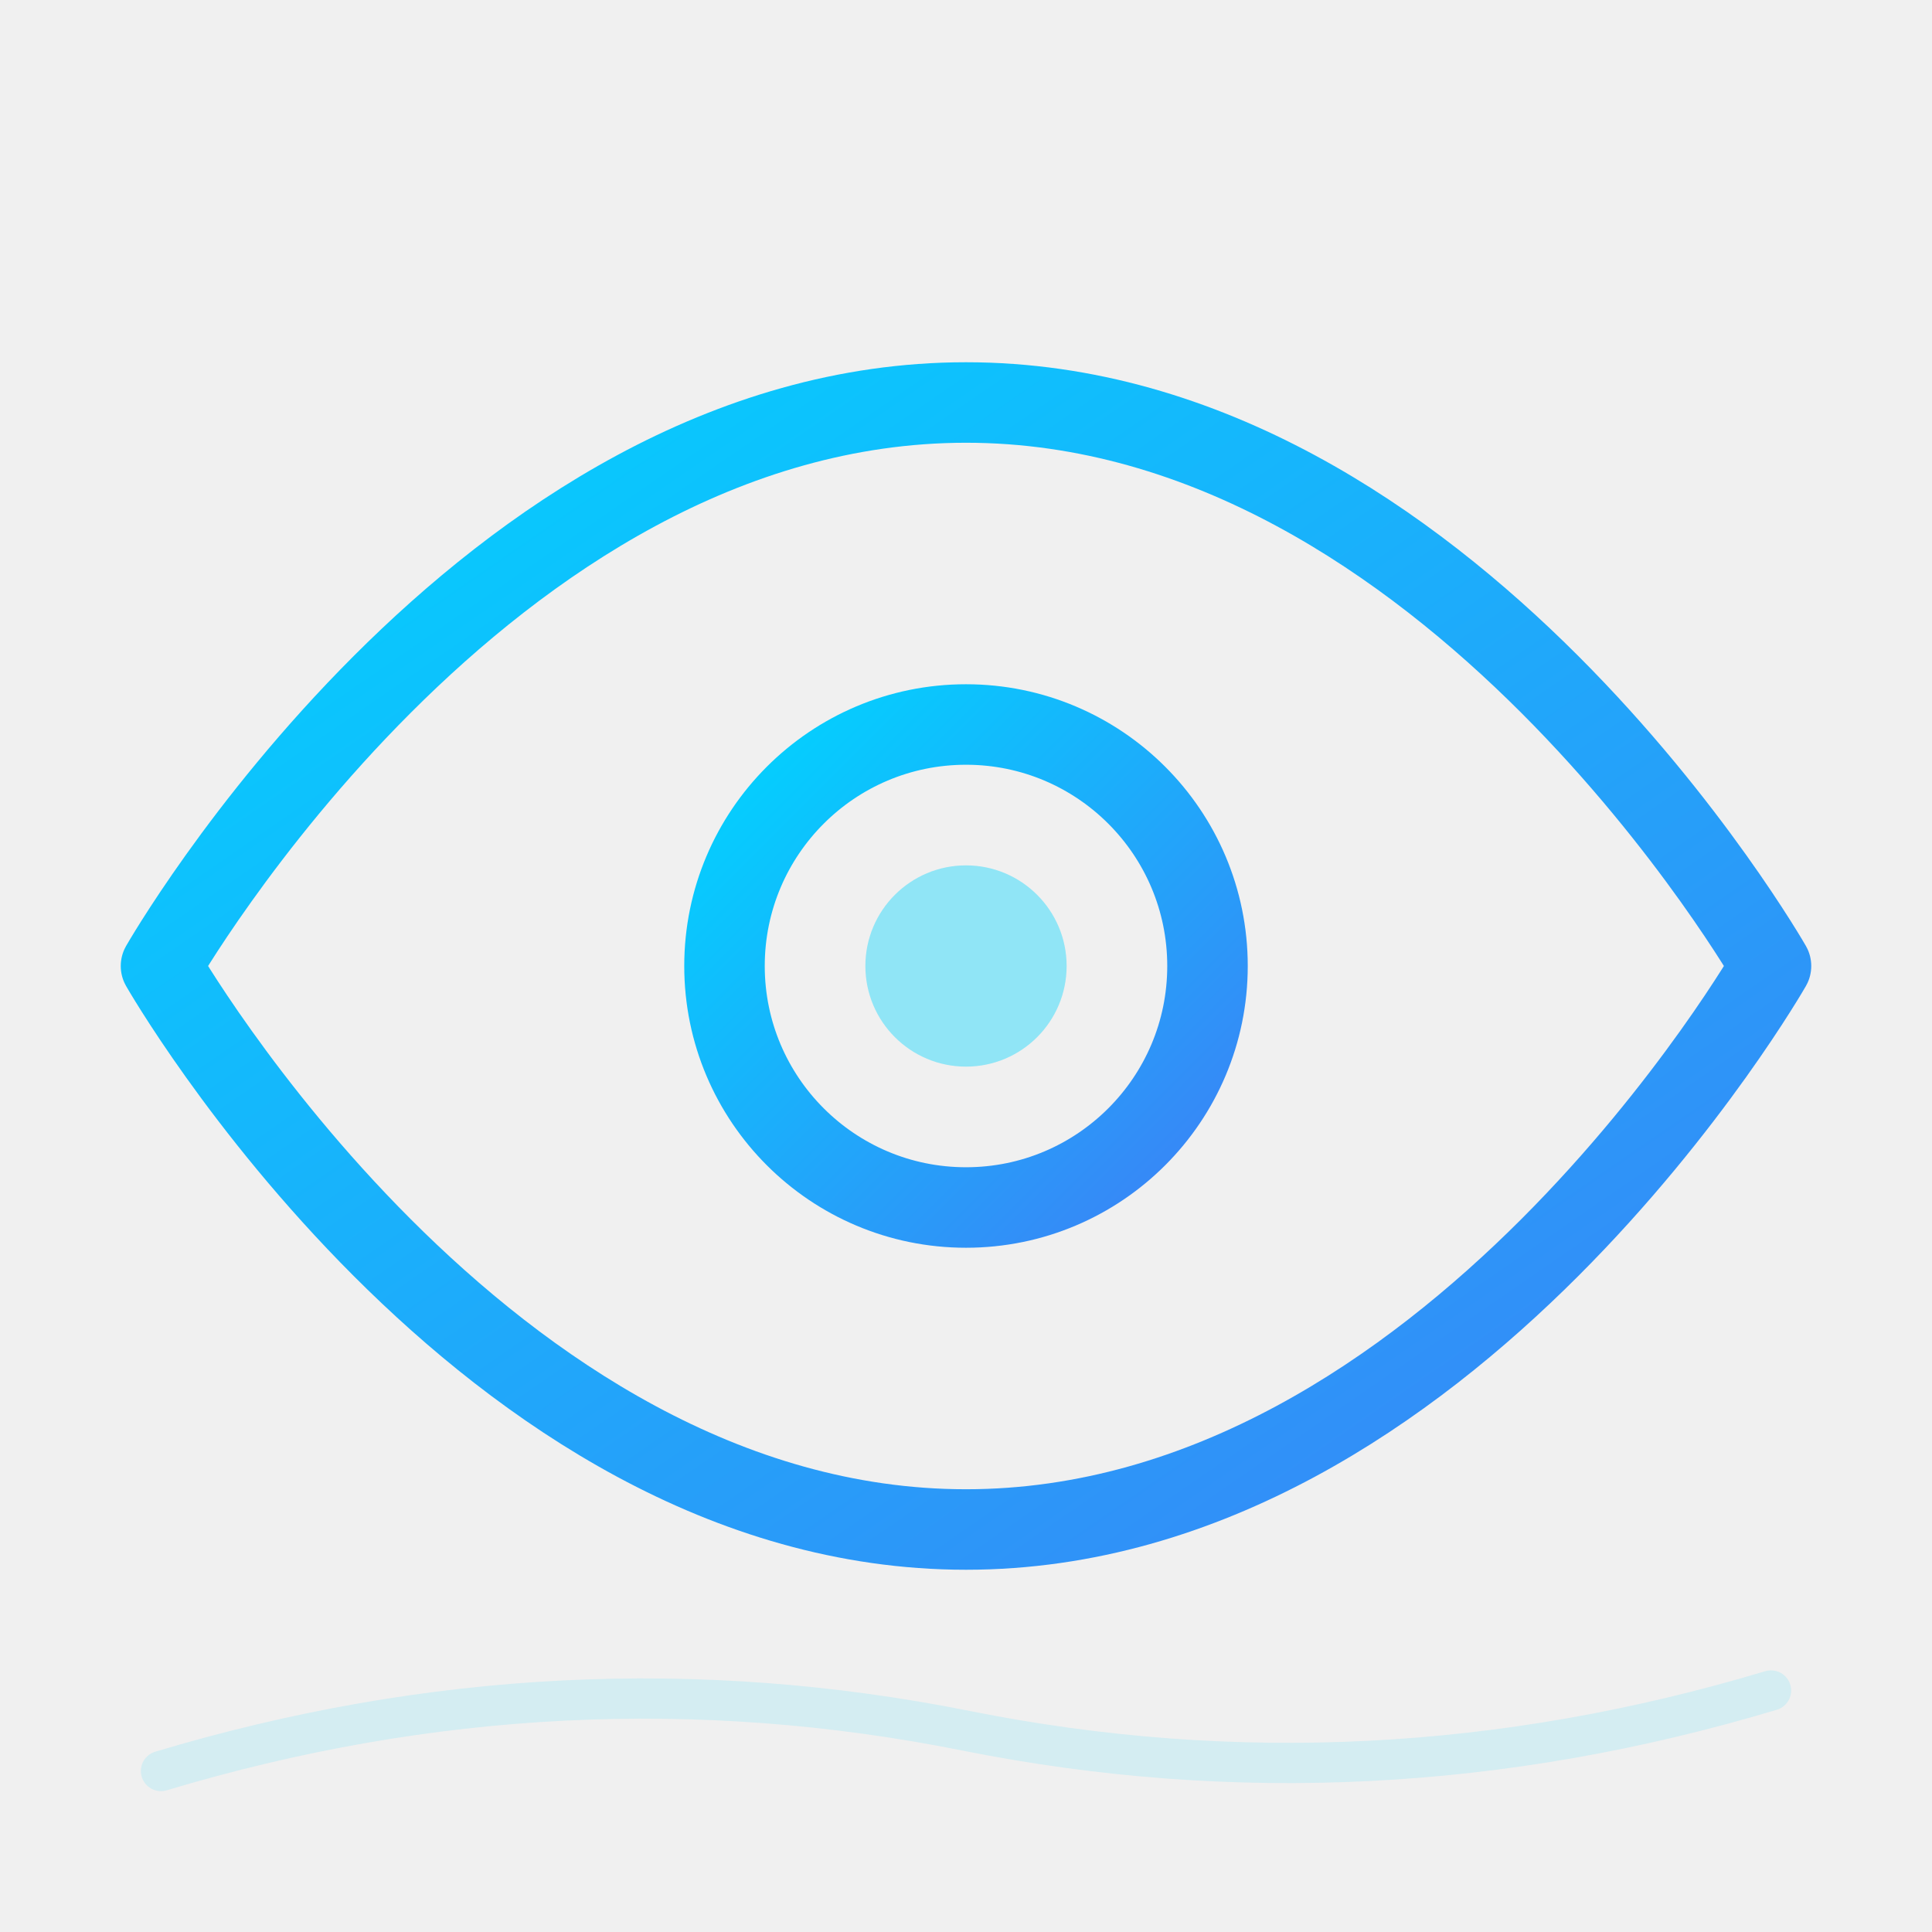
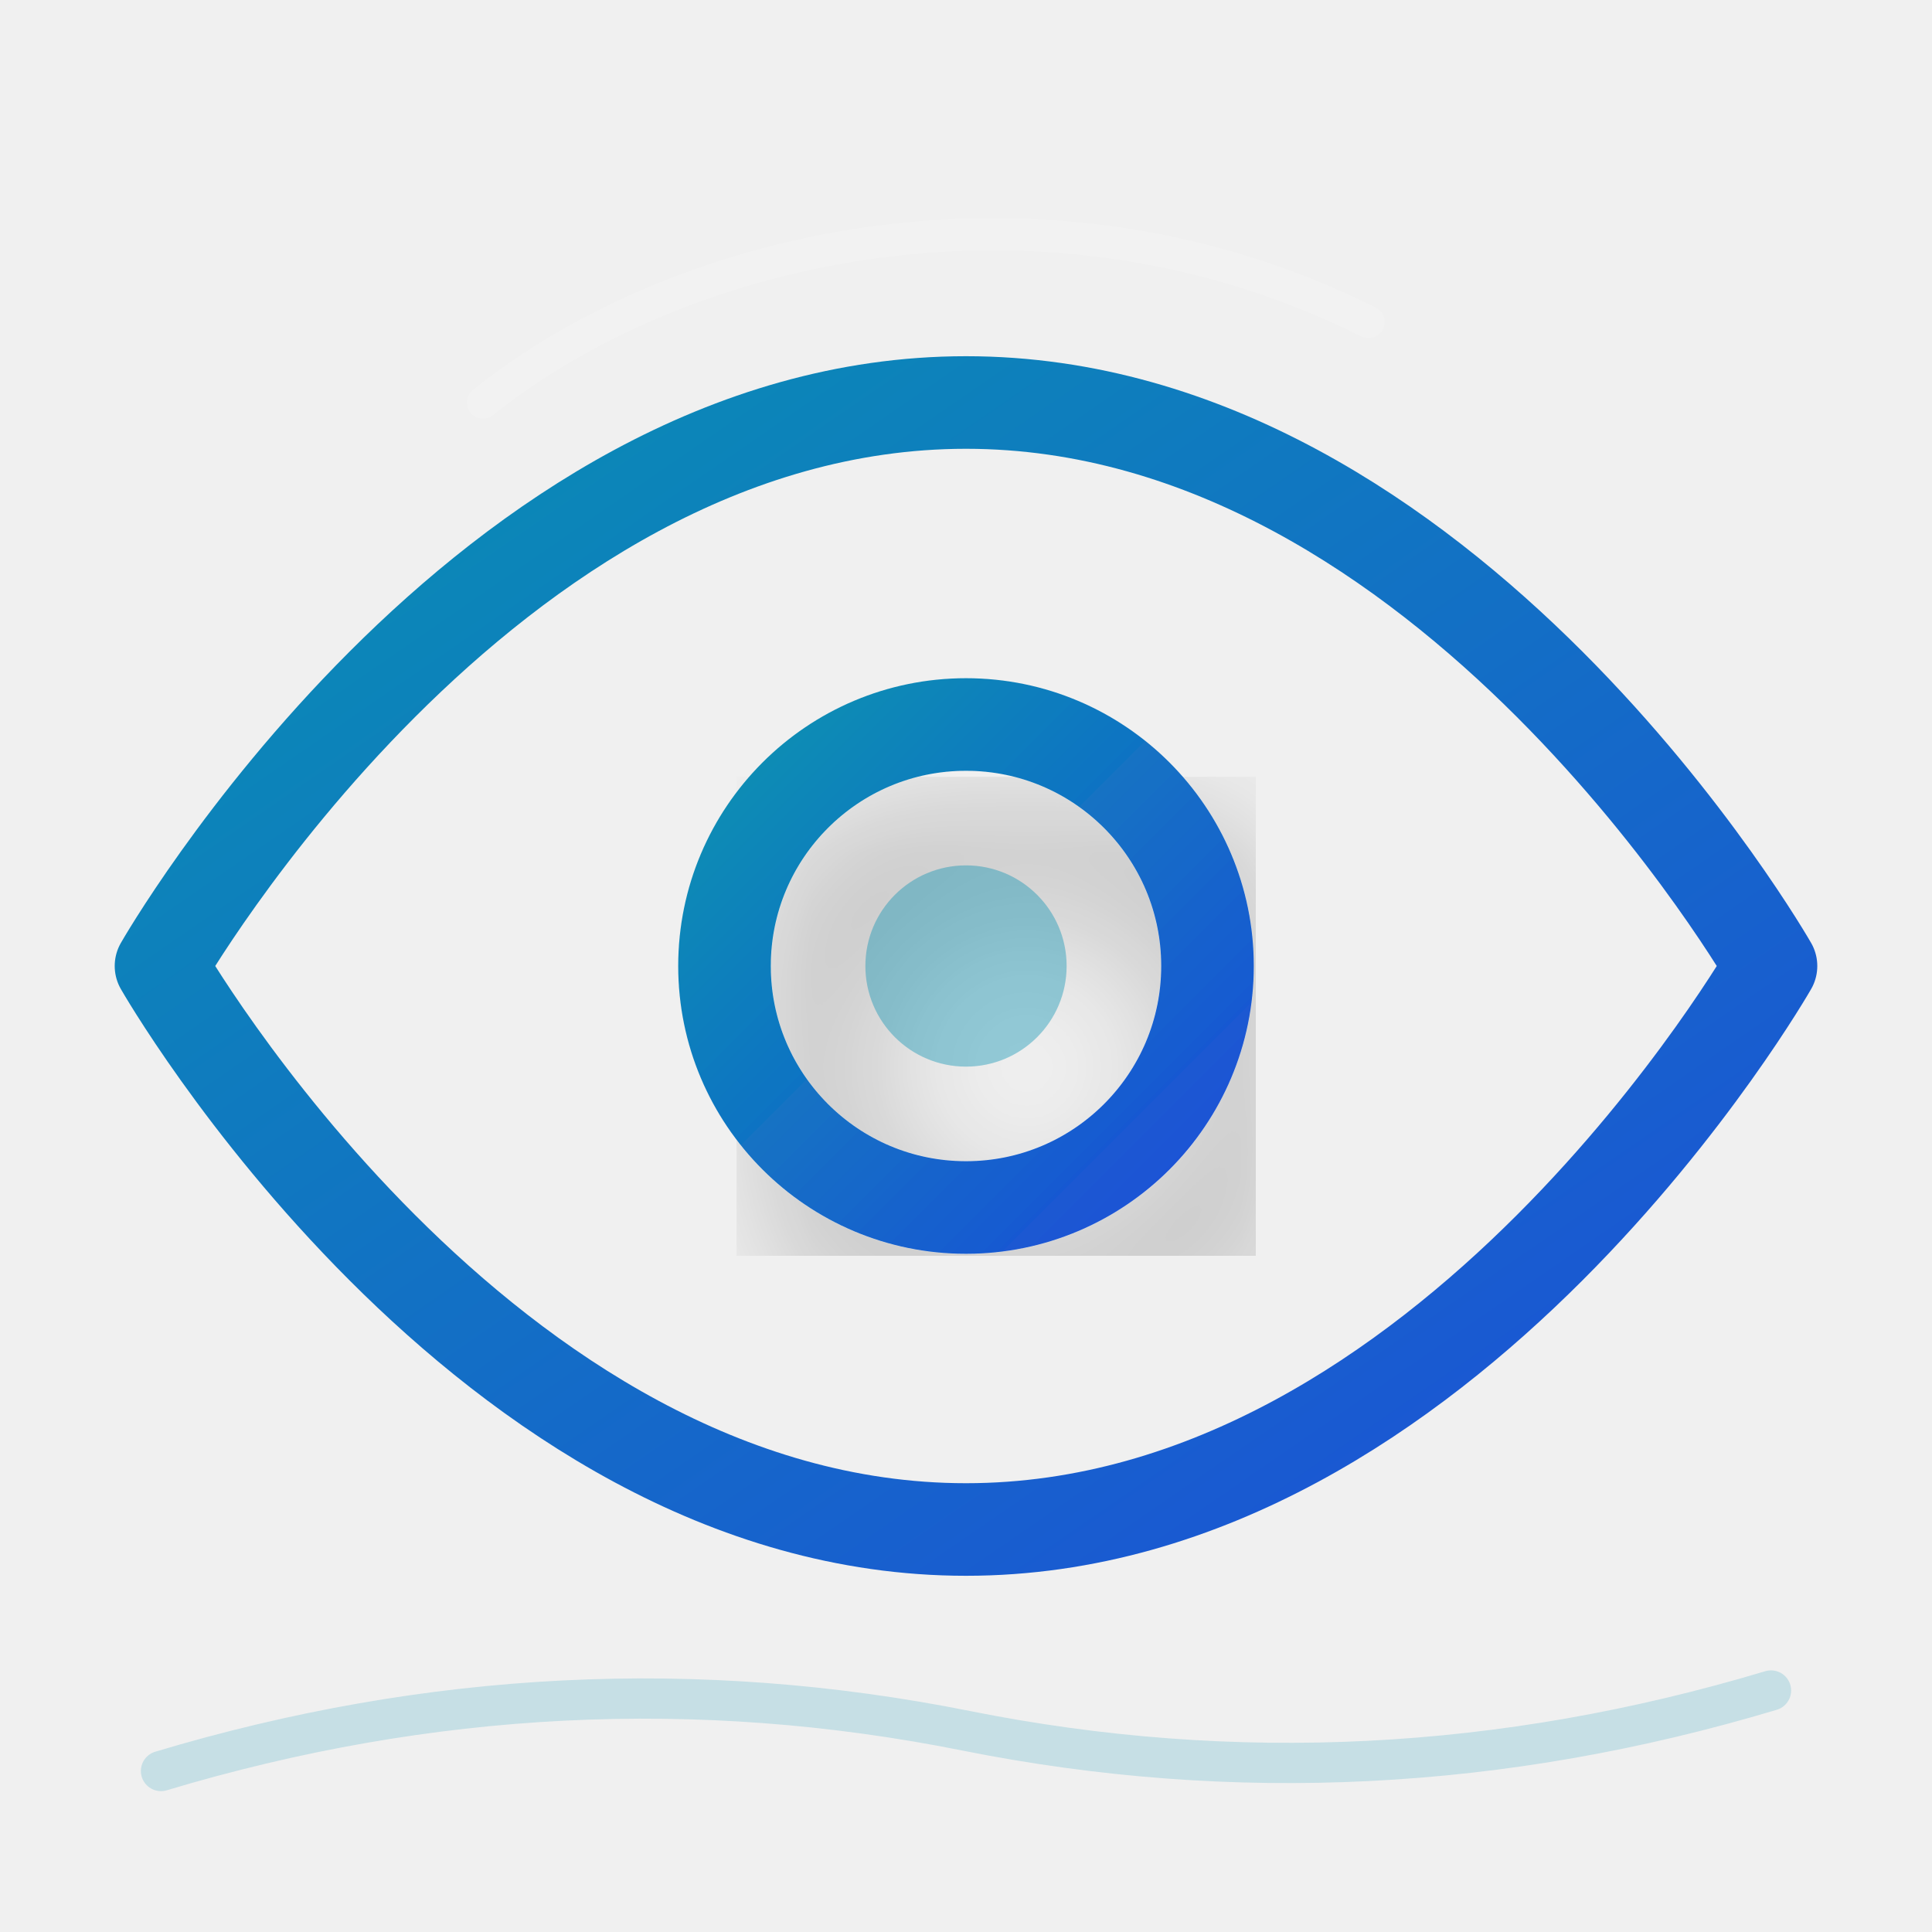
<svg xmlns="http://www.w3.org/2000/svg" viewBox="0 0 48 48" fill="none" stroke-linecap="round" stroke-linejoin="round">
  <defs>
    <linearGradient id="mey" x1="0%" y1="0%" x2="100%" y2="100%">
-       <stop offset="0%" stop-color="#00d4ff" />
-       <stop offset="100%" stop-color="#3b82f6" />
+       <stop offset="0%" stop-color="#0891b2" />
+       <stop offset="100%" stop-color="#1d4ed8" />
    </linearGradient>
+     <filter id="s3d_eye">
+       <feDropShadow dx="1.5" dy="2.5" stdDeviation="2" flood-opacity=".3" />
+     </filter>
  </defs>
-   <path d="M4 44 Q14 41 24 43 Q34 45 44 42" stroke="#00d4ff" stroke-width="1" fill="none" opacity="0.12" stroke-linecap="round" />
-   <path d="M4 24s8-14 20-14 20 14 20 14-8 14-20 14S4 24 4 24z" stroke="url(#mey)" stroke-width="2" fill="none" />
-   <circle cx="24" cy="24" r="6" stroke="url(#mey)" stroke-width="2" fill="none" />
-   <circle cx="24" cy="24" r="2.5" fill="#00d4ff" opacity=".4" />
+   <path d="M4 44 Q14 41 24 43 Q34 45 44 42" stroke="#0891b2" stroke-width="1" fill="none" opacity="0.18" stroke-linecap="round" />
+   <path d="M4 24s8-14 20-14 20 14 20 14-8 14-20 14S4 24 4 24z" stroke="url(#mey)" stroke-width="2.3" fill="none" />
+   <circle cx="24" cy="24" r="6" stroke="url(#mey)" stroke-width="2.3" fill="none" fill-opacity="0.09" filter="url(#s3d_eye)" />
+   <circle cx="24" cy="24" r="2.5" fill="#0891b2" opacity=".4" />
+   <path d="M12 10c5-4 14-6 22-2" stroke="white" stroke-width="0.8" opacity=".15" fill="none" />
</svg>
